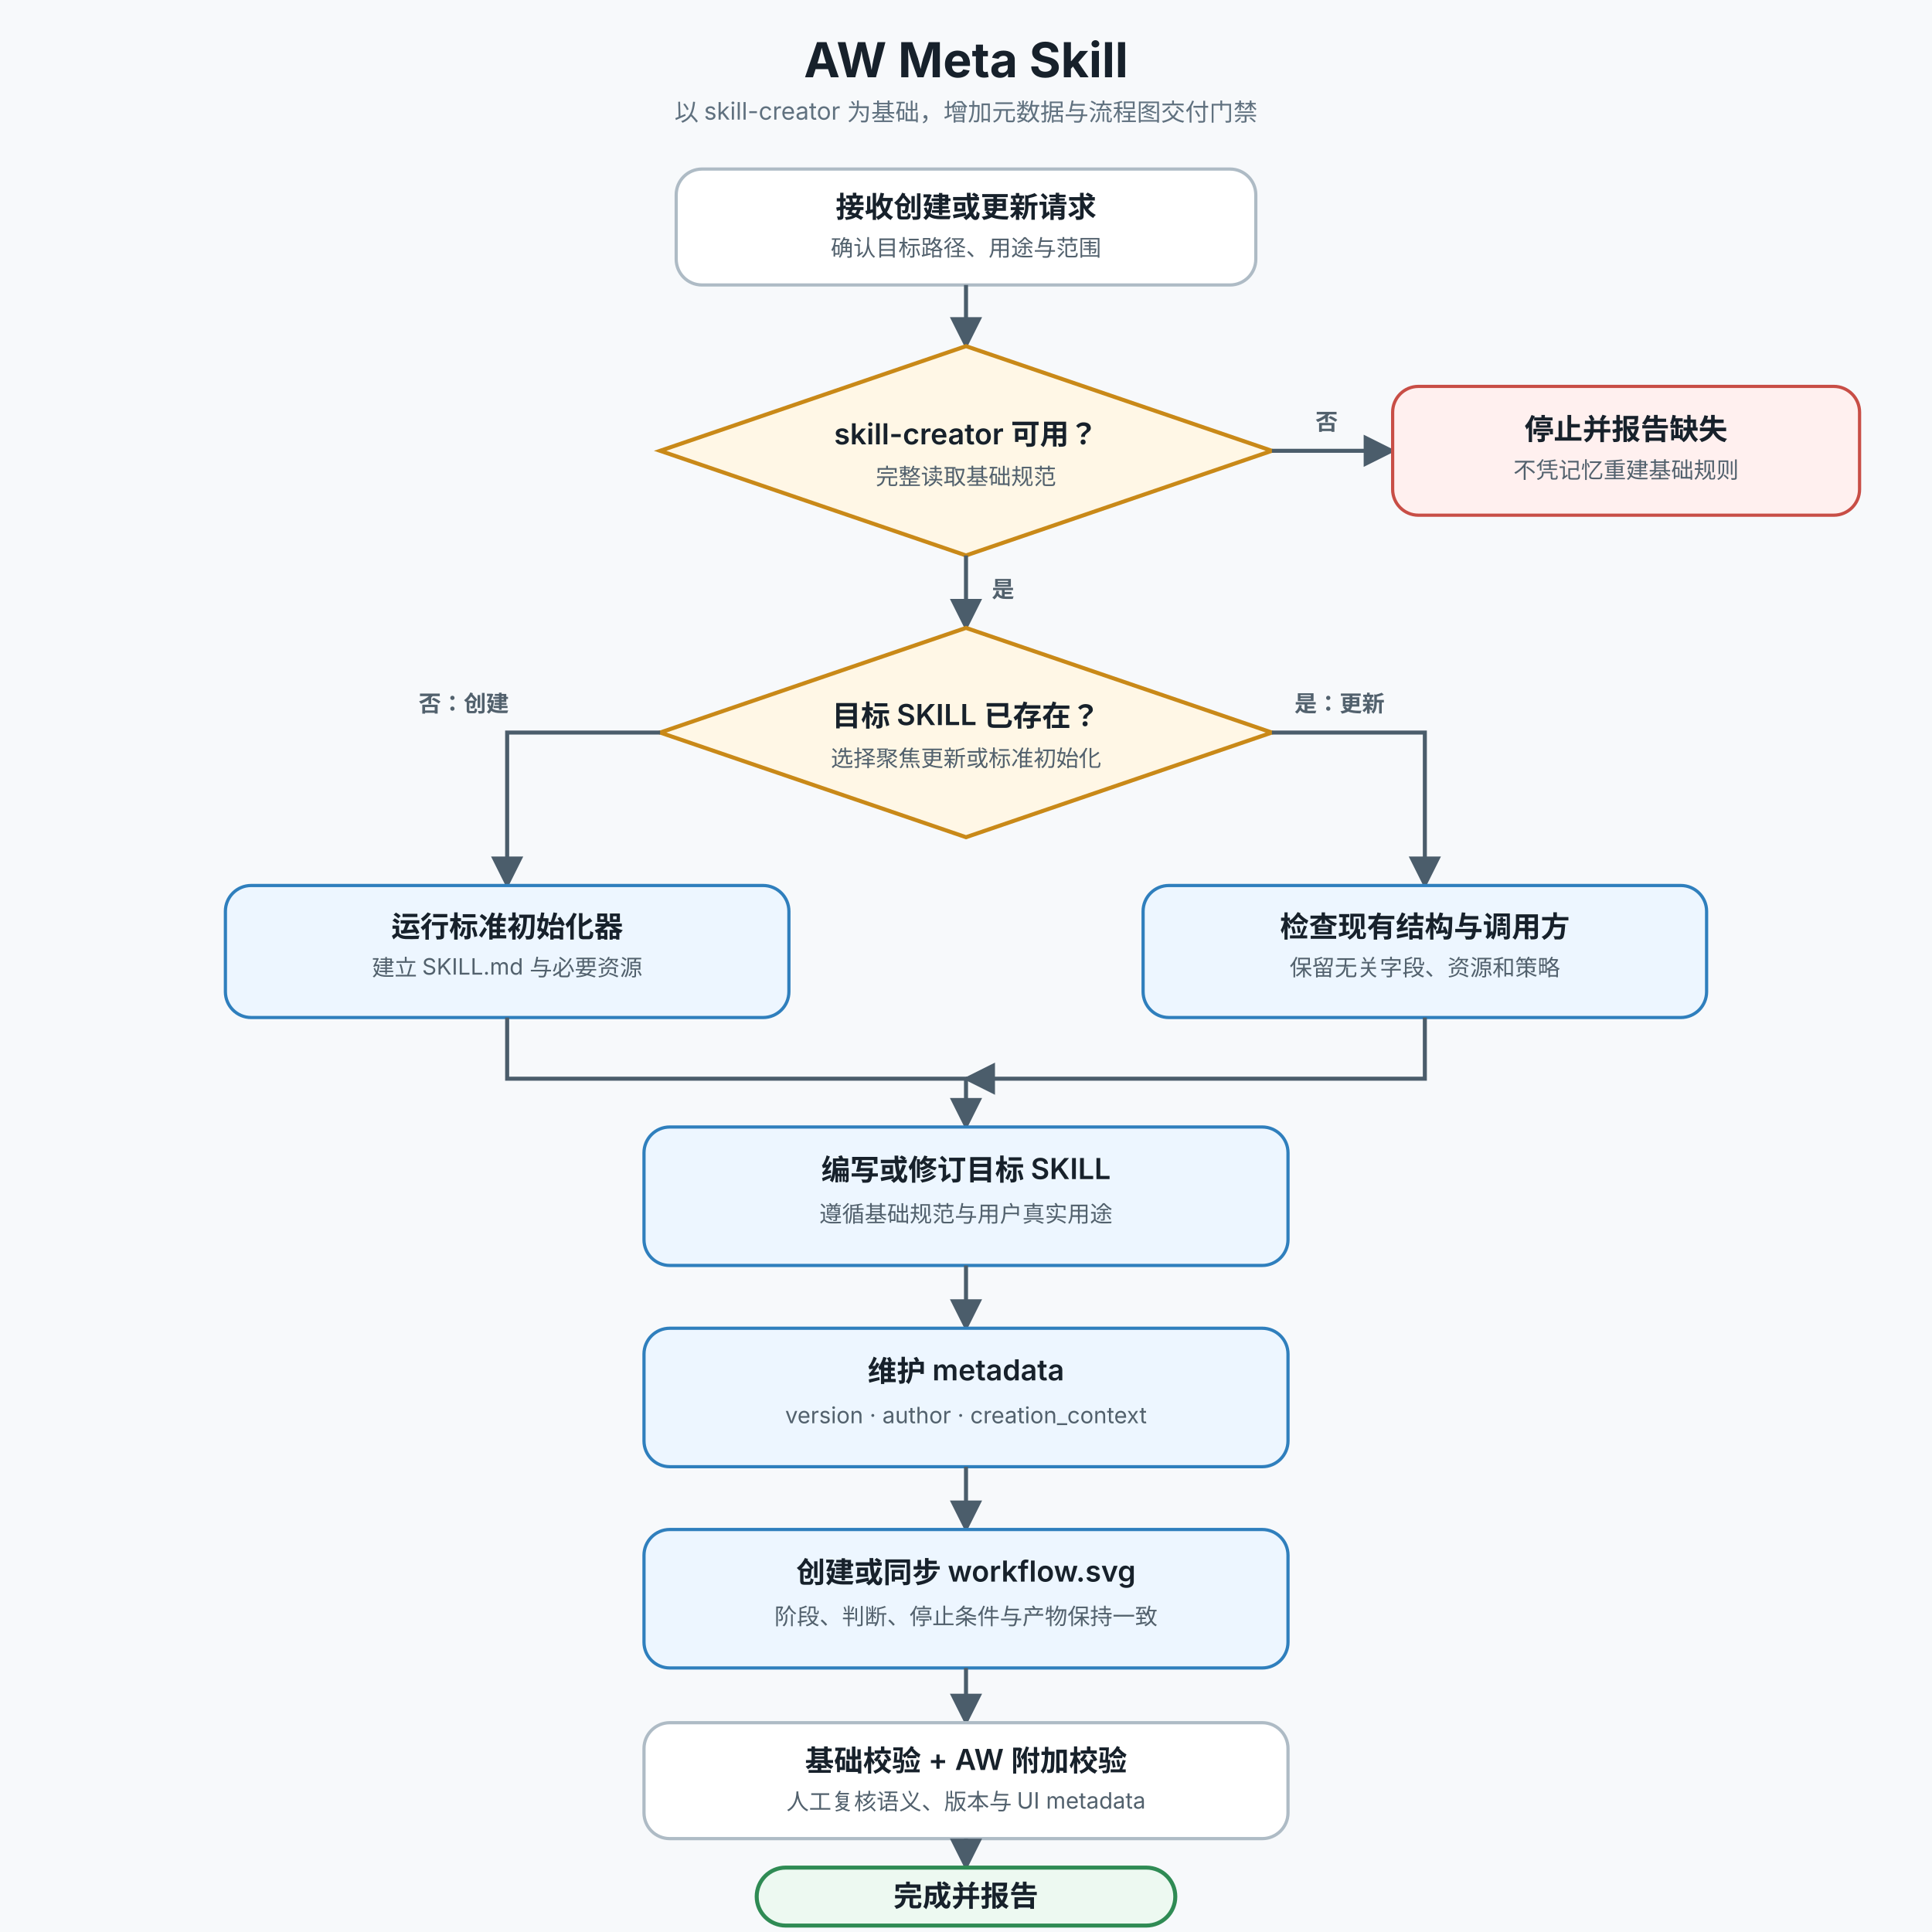
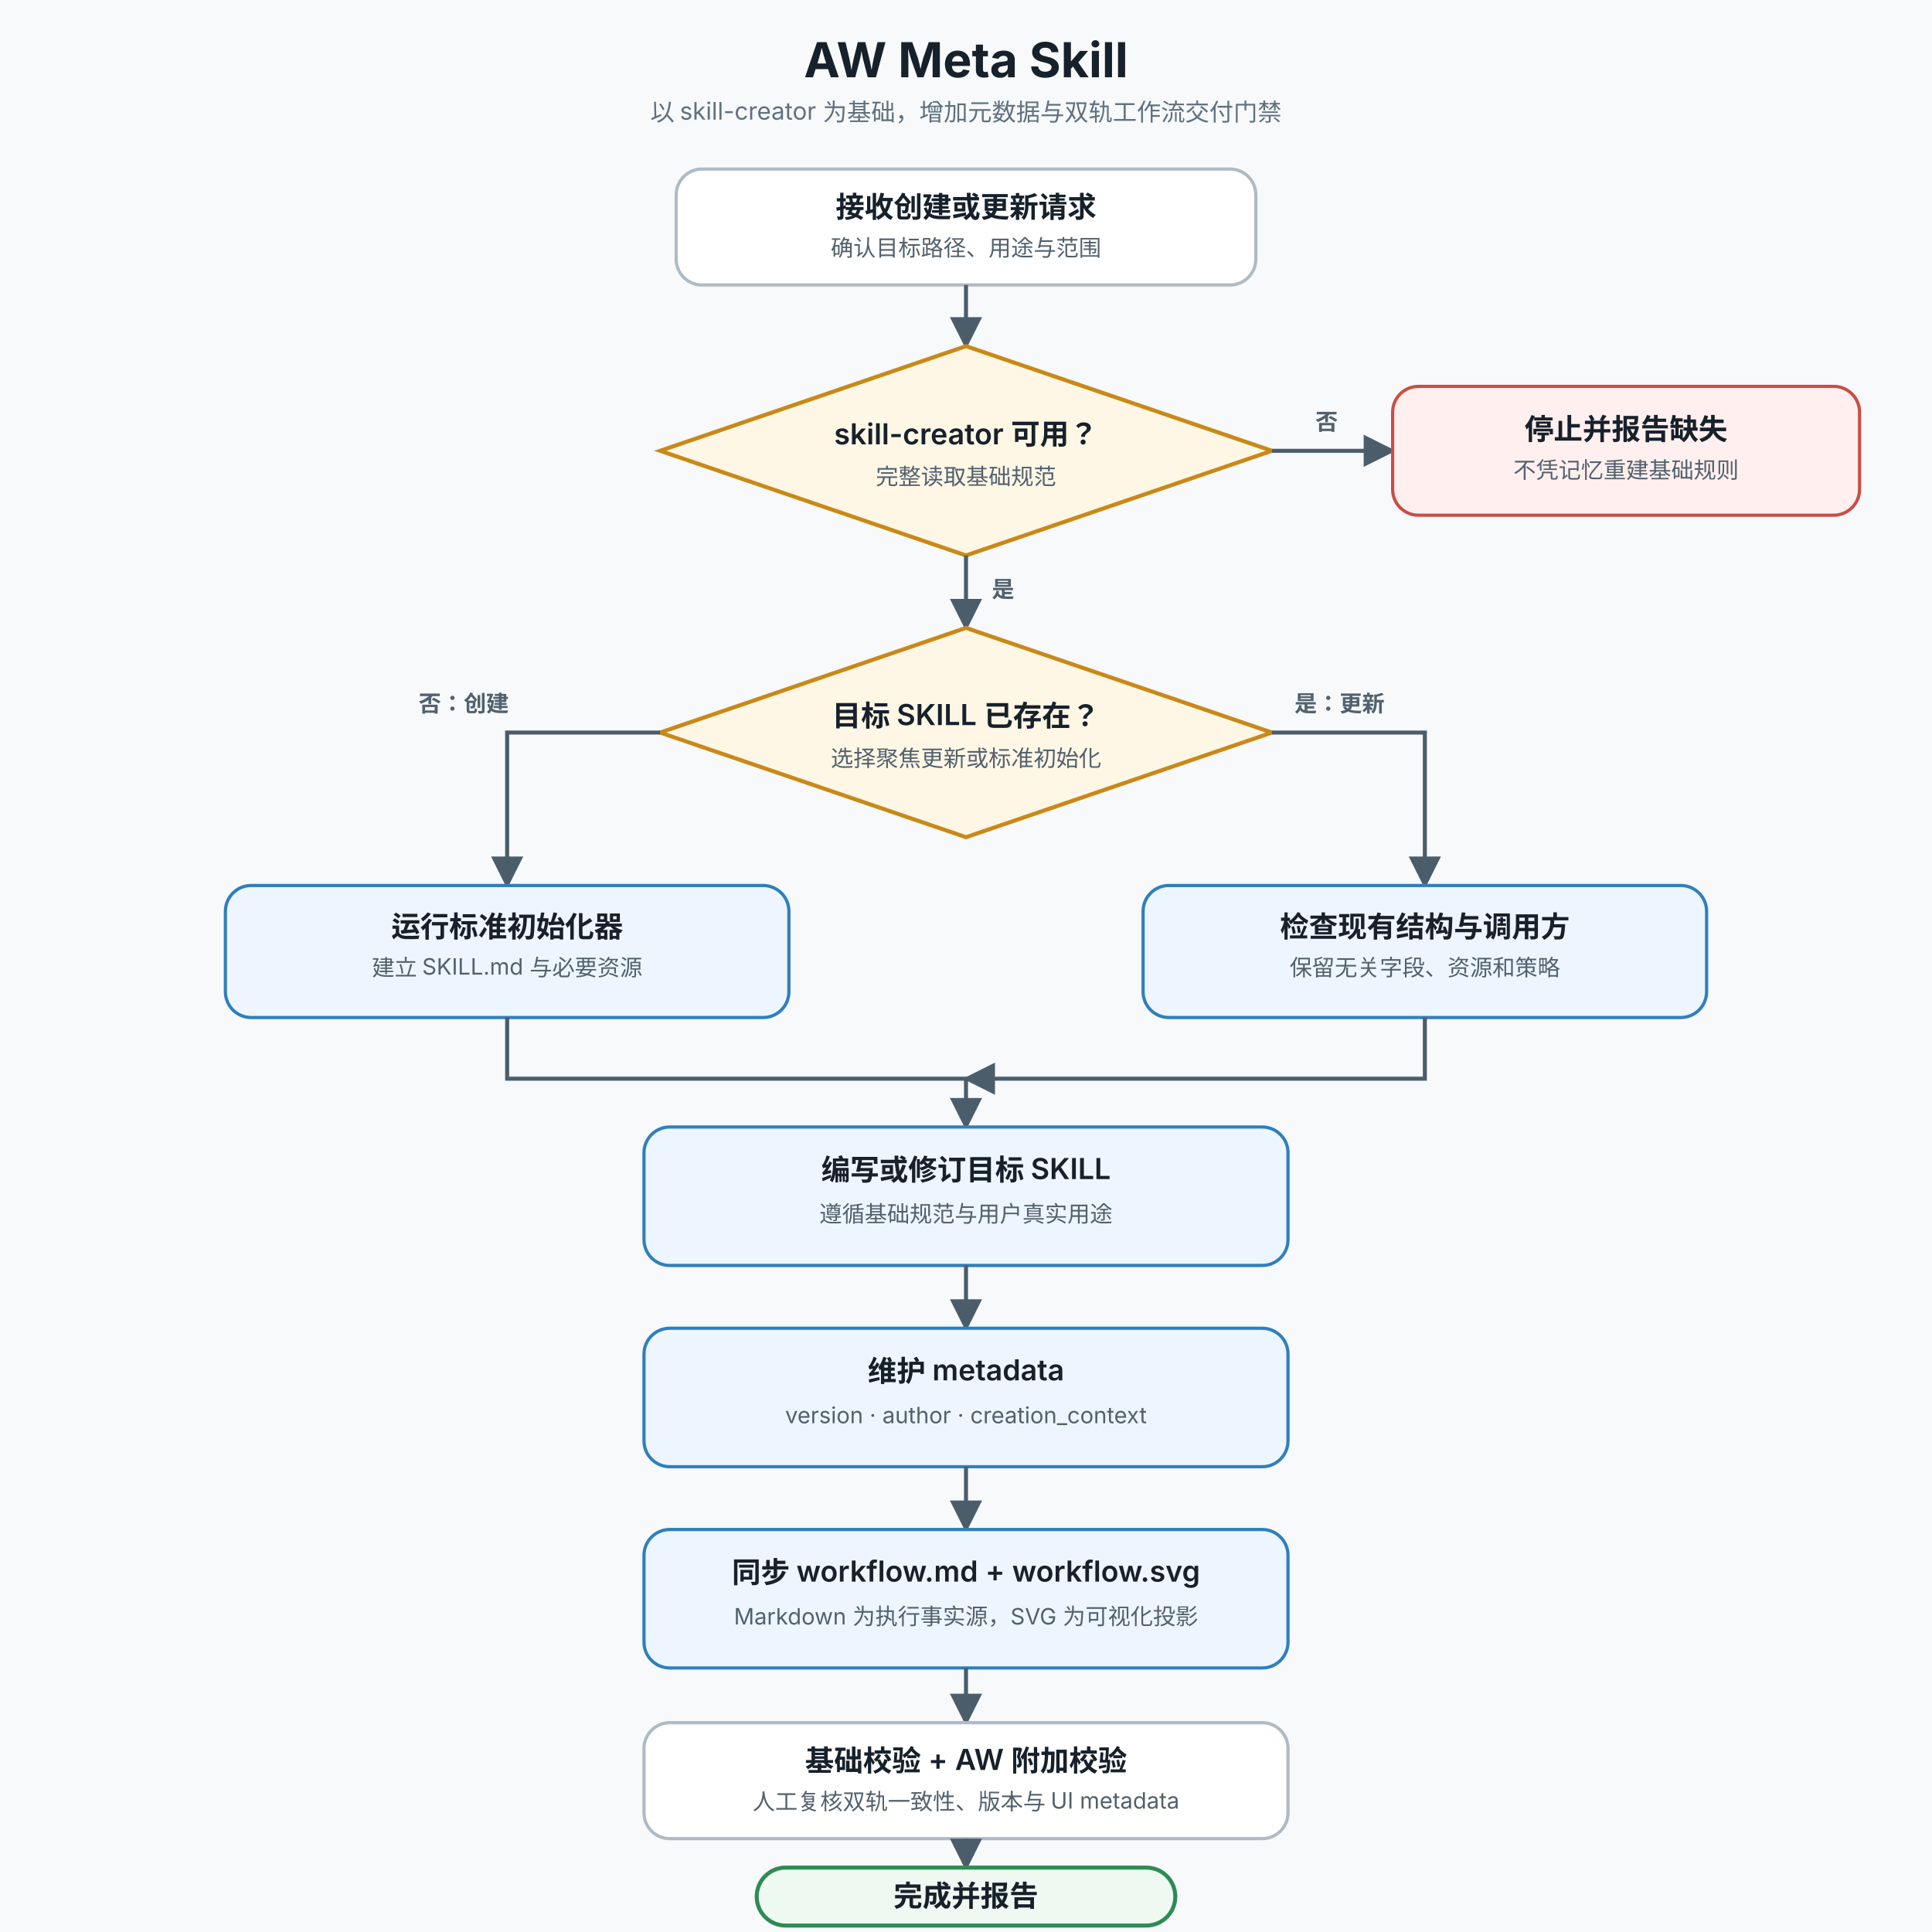
<svg xmlns="http://www.w3.org/2000/svg" width="1200" height="1200" viewBox="0 0 1200 1200" role="img" aria-labelledby="title desc">
  <defs>
    <marker id="arrow" viewBox="0 0 10 10" refX="9" refY="5" markerWidth="8" markerHeight="8" orient="auto">
      <path d="M0 0 L10 5 L0 10 Z" fill="#4b5d6b" />
    </marker>
    <style>
      .title { font: 700 30px -apple-system, BlinkMacSystemFont, "PingFang SC", sans-serif; fill: #17212b; }
      .subtitle { font: 400 15px -apple-system, BlinkMacSystemFont, "PingFang SC", sans-serif; fill: #60717f; }
      .label { font: 600 18px -apple-system, BlinkMacSystemFont, "PingFang SC", sans-serif; fill: #17212b; text-anchor: middle; }
      .detail { font: 400 14px -apple-system, BlinkMacSystemFont, "PingFang SC", sans-serif; fill: #52616d; text-anchor: middle; }
      .branch { font: 700 14px -apple-system, BlinkMacSystemFont, "PingFang SC", sans-serif; fill: #52616d; }
      .line { fill: none; stroke: #4b5d6b; stroke-width: 2.5; marker-end: url(#arrow); }
      .step { fill: #ffffff; stroke: #aebbc5; stroke-width: 2; }
      .action { fill: #edf6ff; stroke: #2f7fbd; stroke-width: 2; }
      .decision { fill: #fff7e6; stroke: #c98918; stroke-width: 2.5; }
      .stop { fill: #fff0ef; stroke: #c84e46; stroke-width: 2; }
      .done { fill: #edf9f1; stroke: #2f8b54; stroke-width: 2.5; }
    </style>
  </defs>
  <rect width="1200" height="1200" fill="#f7f9fb" />
  <text class="title" x="600" y="48" text-anchor="middle">AW Meta Skill</text>
-   <text class="subtitle" x="600" y="75" text-anchor="middle">以 skill-creator 为基础，增加元数据与流程图交付门禁</text>
+   <text class="subtitle" x="600" y="75" text-anchor="middle">以 skill-creator 为基础，增加元数据与双轨工作流交付门禁</text>
  <rect class="step" x="420" y="105" width="360" height="72" rx="16" />
  <text class="label" x="600" y="135">接收创建或更新请求</text>
  <text class="detail" x="600" y="159">确认目标路径、用途与范围</text>
  <path class="line" d="M600 177 V215" />
  <polygon class="decision" points="600,215 790,280 600,345 410,280" />
  <text class="label" x="600" y="276">skill-creator 可用？</text>
  <text class="detail" x="600" y="301">完整读取基础规范</text>
  <text class="branch" x="817" y="267">否</text>
  <path class="line" d="M790 280 H865" />
  <rect class="stop" x="865" y="240" width="290" height="80" rx="16" />
  <text class="label" x="1010" y="273">停止并报告缺失</text>
  <text class="detail" x="1010" y="297">不凭记忆重建基础规则</text>
  <text class="branch" x="616" y="371">是</text>
  <path class="line" d="M600 345 V390" />
  <polygon class="decision" points="600,390 790,455 600,520 410,455" />
  <text class="label" x="600" y="451">目标 SKILL 已存在？</text>
  <text class="detail" x="600" y="476">选择聚焦更新或标准初始化</text>
  <text class="branch" x="260" y="442">否：创建</text>
  <path class="line" d="M410 455 H315 V550" />
  <rect class="action" x="140" y="550" width="350" height="82" rx="16" />
  <text class="label" x="315" y="582">运行标准初始化器</text>
  <text class="detail" x="315" y="606">建立 SKILL.md 与必要资源</text>
  <text class="branch" x="804" y="442">是：更新</text>
  <path class="line" d="M790 455 H885 V550" />
  <rect class="action" x="710" y="550" width="350" height="82" rx="16" />
  <text class="label" x="885" y="582">检查现有结构与调用方</text>
  <text class="detail" x="885" y="606">保留无关字段、资源和策略</text>
  <path class="line" d="M315 632 V670 H600 V700" />
  <path class="line" d="M885 632 V670 H600" />
  <rect class="action" x="400" y="700" width="400" height="86" rx="16" />
  <text class="label" x="600" y="733">编写或修订目标 SKILL</text>
  <text class="detail" x="600" y="759">遵循基础规范与用户真实用途</text>
  <path class="line" d="M600 786 V825" />
  <rect class="action" x="400" y="825" width="400" height="86" rx="16" />
  <text class="label" x="600" y="858">维护 metadata</text>
  <text class="detail" x="600" y="884">version · author · creation_context</text>
  <path class="line" d="M600 911 V950" />
  <rect class="action" x="400" y="950" width="400" height="86" rx="16" />
-   <text class="label" x="600" y="983">创建或同步 workflow.svg</text>
-   <text class="detail" x="600" y="1009">阶段、判断、停止条件与产物保持一致</text>
+   <text class="label" x="600" y="983">同步 workflow.md + workflow.svg</text>
+   <text class="detail" x="600" y="1009">Markdown 为执行事实源，SVG 为可视化投影</text>
  <path class="line" d="M600 1036 V1070" />
  <rect class="step" x="400" y="1070" width="400" height="72" rx="16" />
  <text class="label" x="600" y="1100">基础校验 + AW 附加校验</text>
-   <text class="detail" x="600" y="1124">人工复核语义、版本与 UI metadata</text>
+   <text class="detail" x="600" y="1124">人工复核双轨一致性、版本与 UI metadata</text>
  <path class="line" d="M600 1142 V1160" />
  <rect class="done" x="470" y="1160" width="260" height="36" rx="18" />
  <text class="label" x="600" y="1184">完成并报告</text>
</svg>
